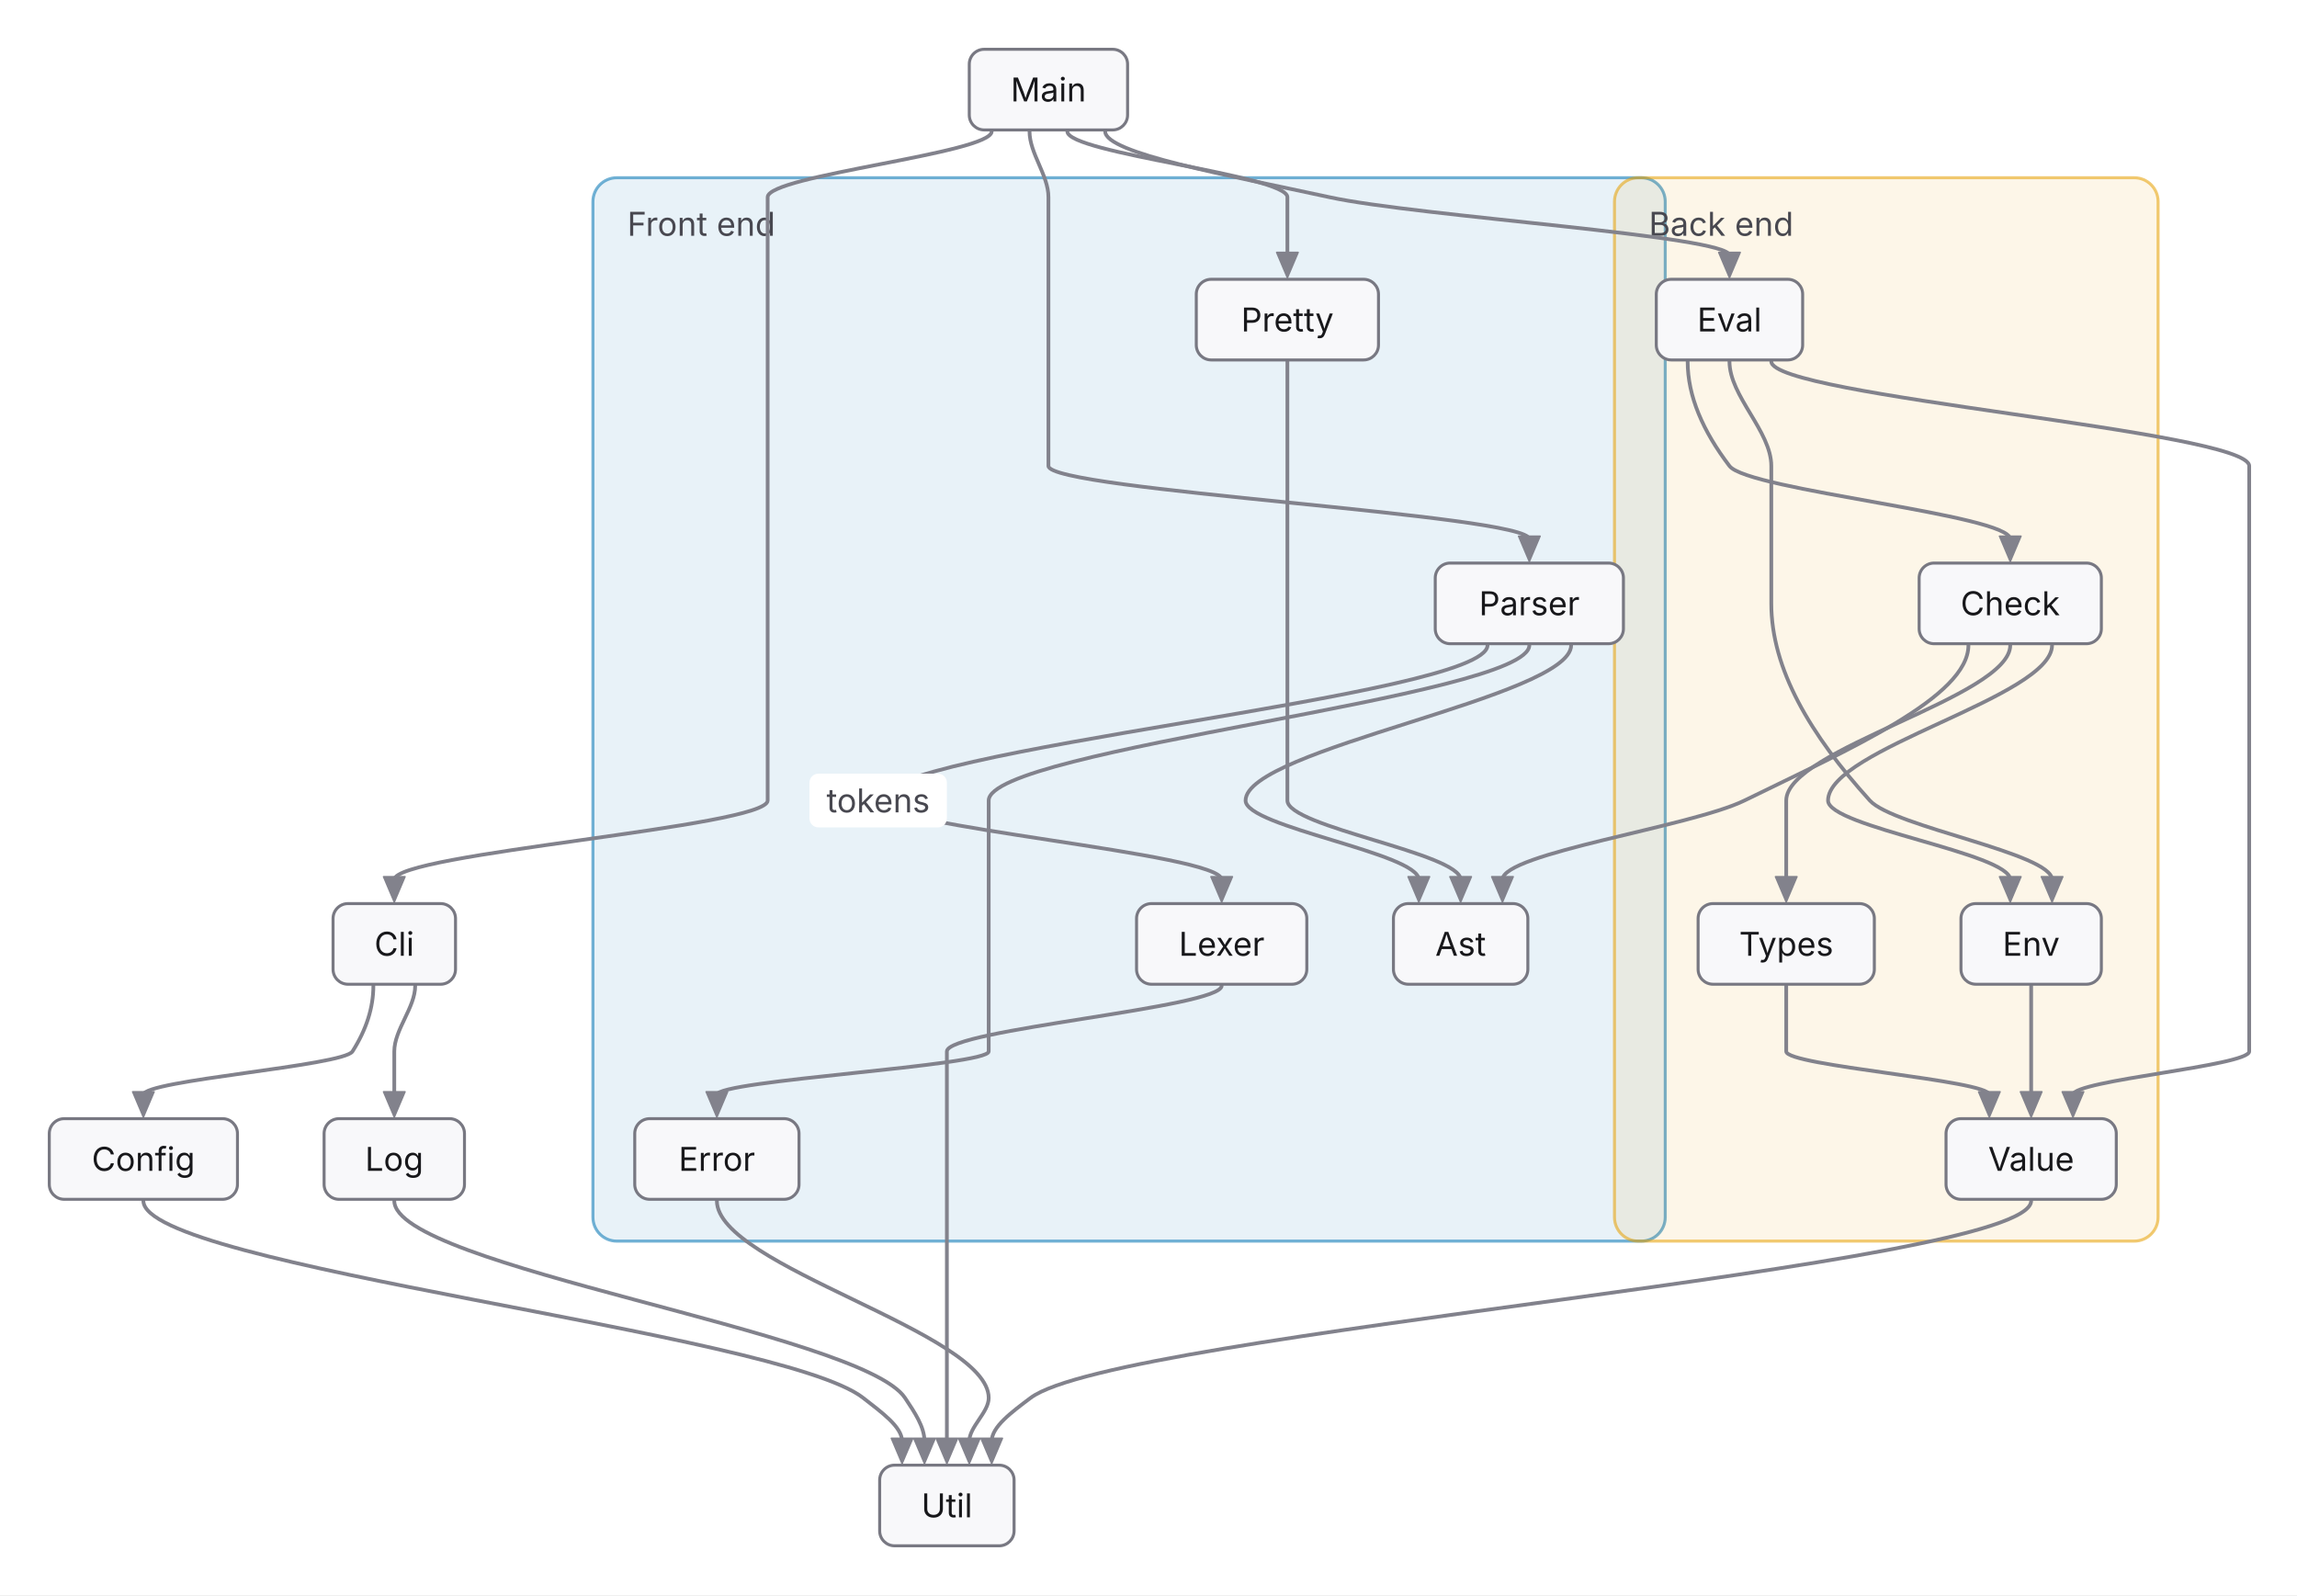
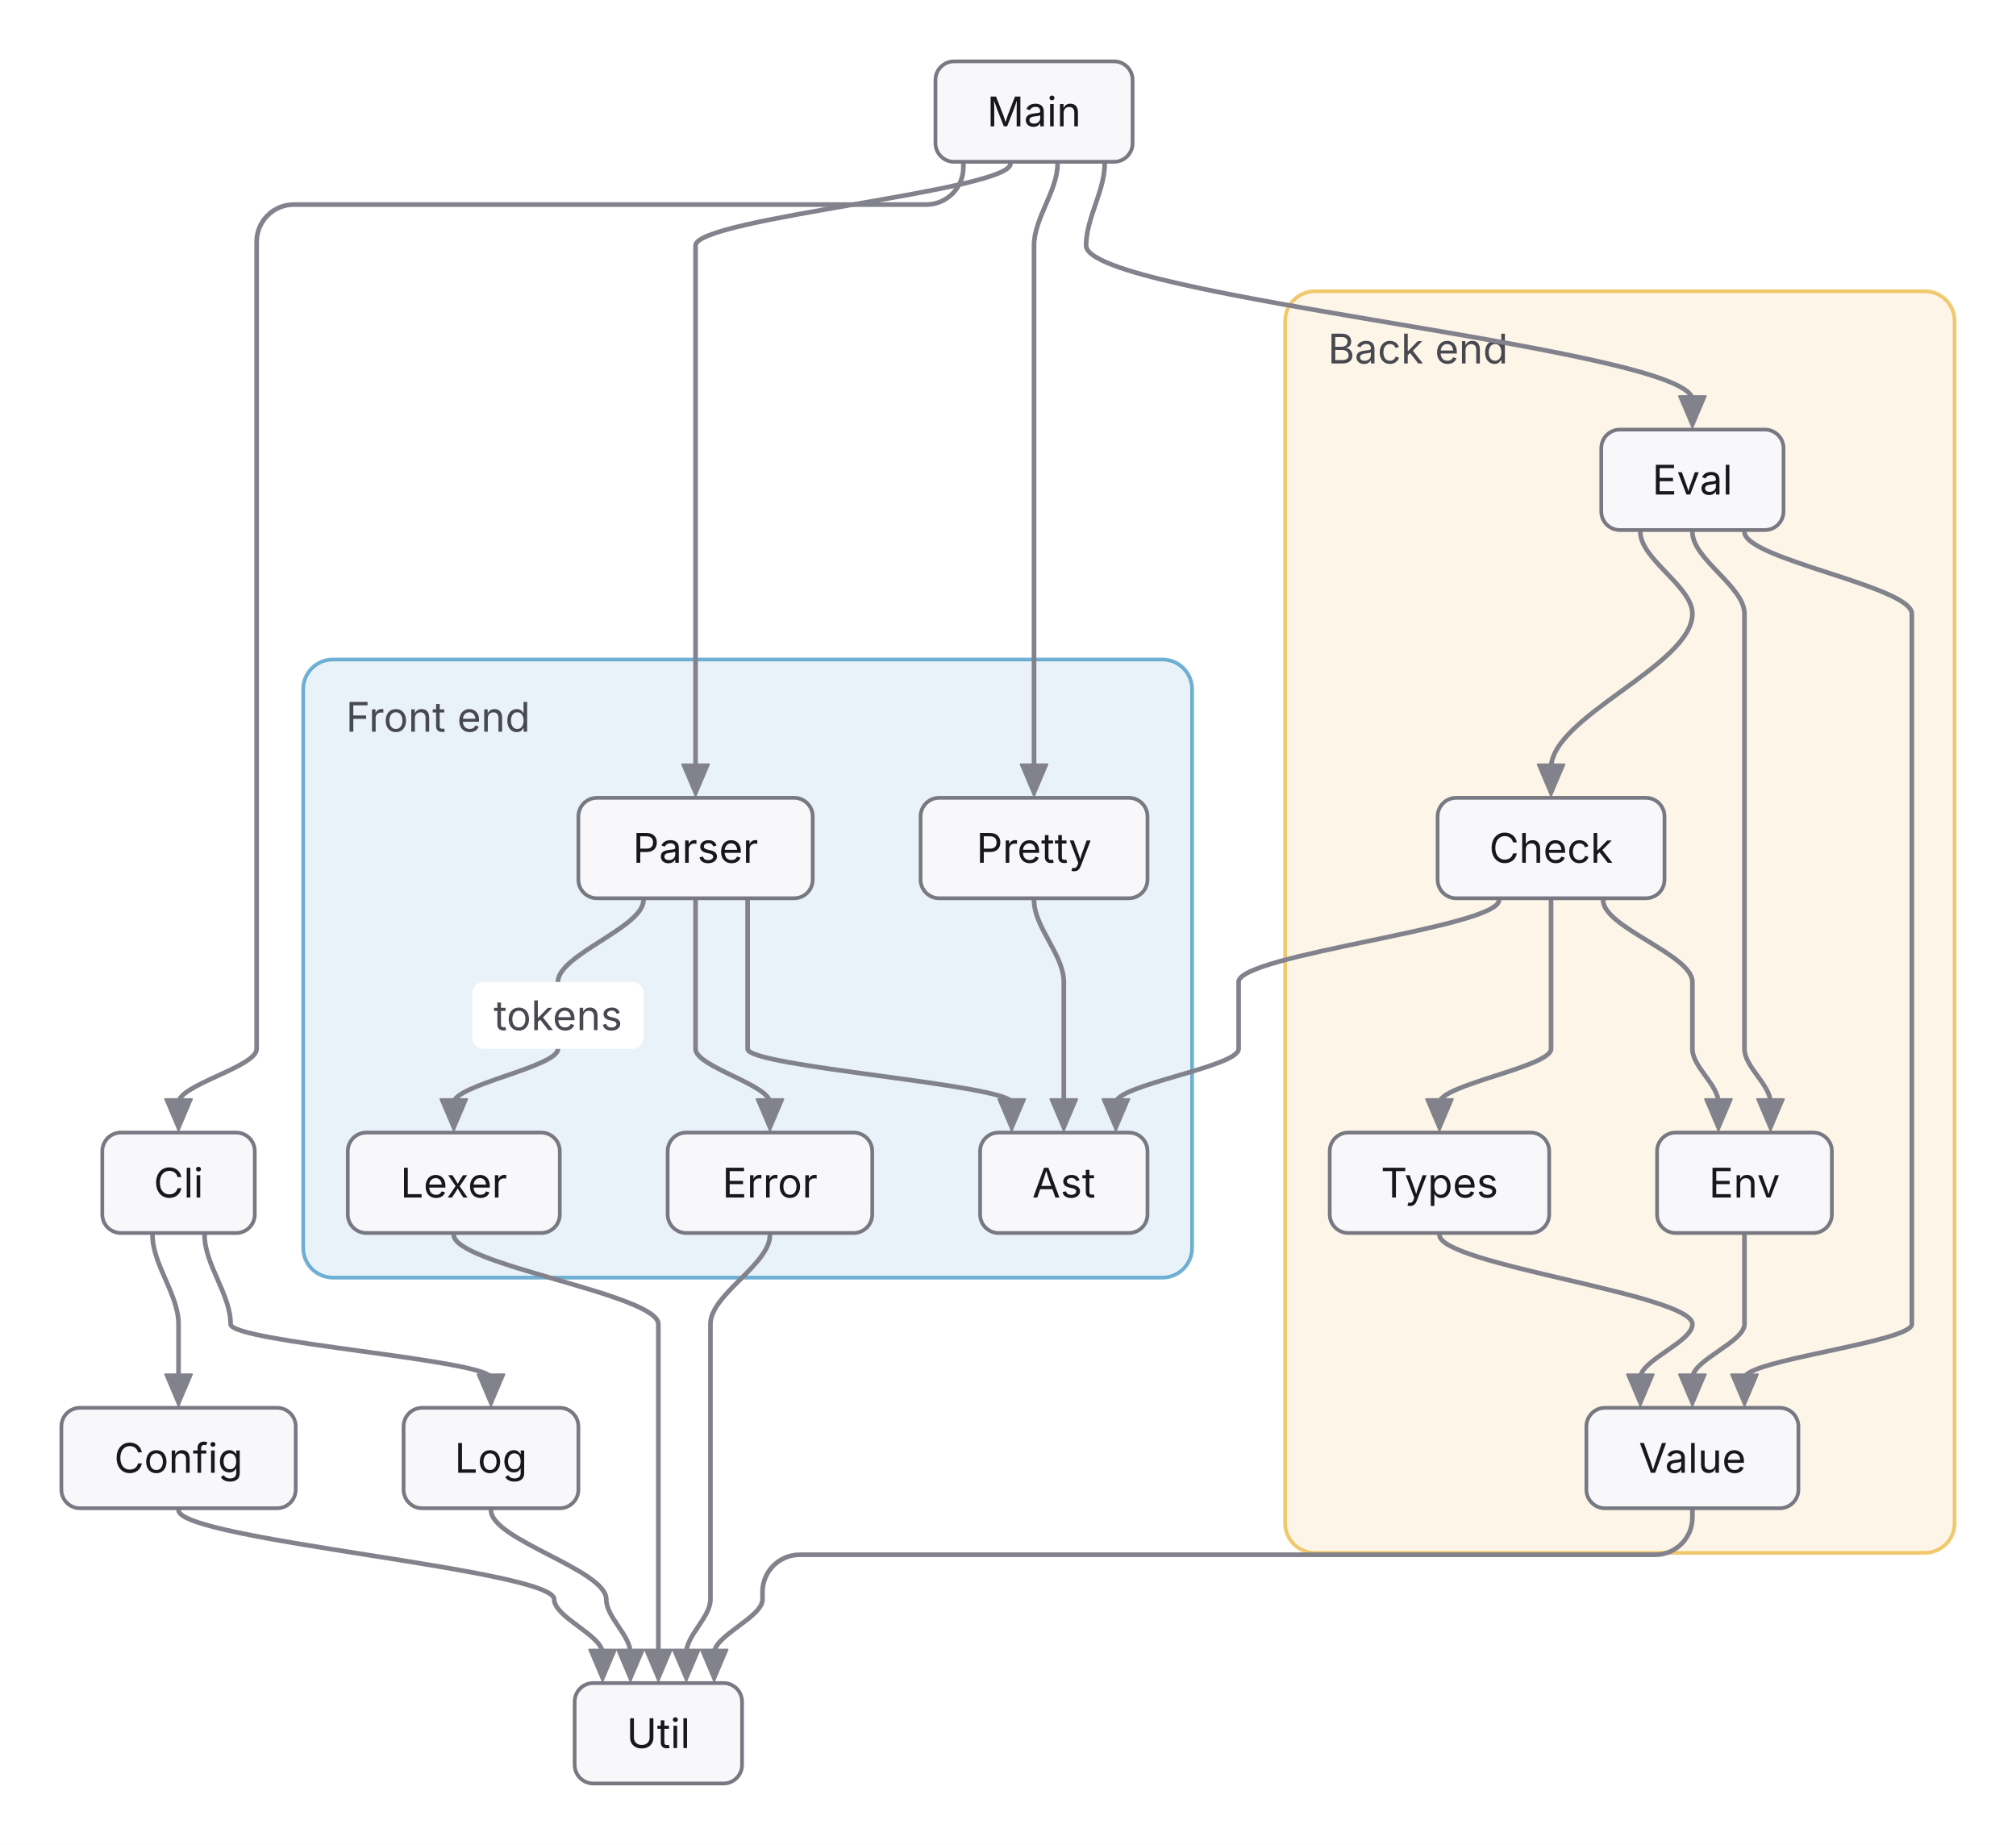
- <svg xmlns="http://www.w3.org/2000/svg" width="769" height="534" viewBox="0 0 769 534">
-   <path d="M0 0 L769 0 L769 534 L0 534 Z" fill="#ffffff" />
+ <svg xmlns="http://www.w3.org/2000/svg" width="542" height="496" viewBox="0 0 542 496">
+   <path d="M0 0 L542 0 L542 496 L0 496 Z" fill="#ffffff" />
  <g opacity="0.09">
-     <path d="M206.5 59.5 L549.5 59.5 C553.92 59.5 557.5 63.08 557.5 67.5 L557.5 407.5 C557.5 411.92 553.92 415.5 549.5 415.5 L206.5 415.5 C202.08 415.5 198.5 411.92 198.5 407.5 L198.5 67.5 C198.5 63.08 202.08 59.5 206.5 59.5 Z" fill="#0072b2" />
+     <path d="M89.5 177.3 L312.5 177.3 C316.92 177.3 320.5 180.88 320.5 185.3 L320.5 335.5 C320.5 339.92 316.92 343.5 312.5 343.5 L89.5 343.5 C85.08 343.5 81.5 339.92 81.5 335.5 L81.5 185.3 C81.5 180.88 85.08 177.3 89.5 177.3 Z" fill="#0072b2" />
  </g>
  <g opacity="0.55">
-     <path d="M206.5 59.5 L549.5 59.5 C553.92 59.5 557.5 63.08 557.5 67.5 L557.5 407.5 C557.5 411.92 553.92 415.5 549.5 415.5 L206.5 415.5 C202.08 415.5 198.5 411.92 198.5 407.5 L198.5 67.5 C198.5 63.08 202.08 59.5 206.5 59.5 Z" fill="none" stroke="#0072b2" stroke-width="1" />
+     <path d="M89.5 177.3 L312.5 177.3 C316.92 177.3 320.5 180.88 320.5 185.3 L320.5 335.5 C320.5 339.92 316.92 343.5 312.5 343.5 L89.5 343.5 C85.08 343.5 81.5 339.92 81.5 335.5 L81.5 185.3 C81.5 180.88 85.08 177.3 89.5 177.3 Z" fill="none" stroke="#0072b2" stroke-width="1" />
  </g>
-   <text x="210" y="78.92" font-size="11" fill="#484850" text-anchor="start" font-family="Inter, &quot;Helvetica Neue&quot;, Helvetica, Arial, sans-serif">Front end</text>
+   <text x="93" y="196.72" font-size="11" fill="#484850" text-anchor="start" font-family="Inter, &quot;Helvetica Neue&quot;, Helvetica, Arial, sans-serif">Front end</text>
  <g opacity="0.09">
-     <path d="M548.5 59.5 L714.5 59.5 C718.92 59.5 722.5 63.08 722.5 67.5 L722.5 407.5 C722.5 411.92 718.92 415.5 714.5 415.5 L548.5 415.5 C544.08 415.5 540.5 411.92 540.5 407.5 L540.5 67.5 C540.5 63.08 544.08 59.5 548.5 59.5 Z" fill="#e69f00" />
+     <path d="M353.5 78.3 L517.5 78.3 C521.92 78.3 525.5 81.88 525.5 86.3 L525.5 409.5 C525.5 413.92 521.92 417.5 517.5 417.5 L353.5 417.5 C349.08 417.5 345.5 413.92 345.5 409.5 L345.5 86.3 C345.5 81.88 349.08 78.3 353.5 78.3 Z" fill="#e69f00" />
  </g>
  <g opacity="0.55">
-     <path d="M548.5 59.5 L714.5 59.5 C718.92 59.5 722.5 63.08 722.5 67.5 L722.5 407.5 C722.5 411.92 718.92 415.5 714.5 415.5 L548.5 415.5 C544.08 415.5 540.5 411.92 540.5 407.5 L540.5 67.5 C540.5 63.08 544.08 59.5 548.5 59.5 Z" fill="none" stroke="#e69f00" stroke-width="1" />
+     <path d="M353.5 78.3 L517.5 78.3 C521.92 78.3 525.5 81.88 525.5 86.3 L525.5 409.5 C525.5 413.92 521.92 417.5 517.5 417.5 L353.5 417.5 C349.08 417.5 345.5 413.92 345.5 409.5 L345.5 86.3 C345.5 81.88 349.08 78.3 353.5 78.3 Z" fill="none" stroke="#e69f00" stroke-width="1" />
  </g>
-   <text x="552" y="78.92" font-size="11" fill="#484850" text-anchor="start" font-family="Inter, &quot;Helvetica Neue&quot;, Helvetica, Arial, sans-serif">Back end</text>
-   <path d="M332 44 C332 51.33 257 58.67 257 66 C257 79.67 257 93.33 257 107 C257 123.33 257 139.67 257 156 C257 171.33 257 186.67 257 202 C257 224 257 246 257 268 C257 276.83 132 285.67 132 294.5" fill="none" stroke="#82828c" stroke-width="1.25" stroke-linecap="round" stroke-linejoin="round" />
-   <path d="M132 302 L128.4 293.5 L135.6 293.5 Z" fill="#82828c" stroke="#82828c" stroke-width="0.5" stroke-linecap="round" stroke-linejoin="round" />
-   <path d="M344.67 44 C344.67 51.33 351 58.67 351 66 C351 79.67 351 93.33 351 107 C351 123.33 351 139.67 351 156 C351 164.17 512 172.33 512 180.5" fill="none" stroke="#82828c" stroke-width="1.25" stroke-linecap="round" stroke-linejoin="round" />
-   <path d="M512 188 L508.4 179.5 L515.6 179.5 Z" fill="#82828c" stroke="#82828c" stroke-width="0.5" stroke-linecap="round" stroke-linejoin="round" />
-   <path d="M370 44 C370 51.33 411.35 58.67 445 66 C474.82 72.5 579 79 579 85.5" fill="none" stroke="#82828c" stroke-width="1.25" stroke-linecap="round" stroke-linejoin="round" />
-   <path d="M579 93 L575.4 84.5 L582.6 84.5 Z" fill="#82828c" stroke="#82828c" stroke-width="0.5" stroke-linecap="round" stroke-linejoin="round" />
-   <path d="M125 330 C125 337.33 122.66 344.67 118 352 C114.93 356.83 48 361.67 48 366.5" fill="none" stroke="#82828c" stroke-width="1.25" stroke-linecap="round" stroke-linejoin="round" />
-   <path d="M48 374 L44.4 365.5 L51.6 365.5 Z" fill="#82828c" stroke="#82828c" stroke-width="0.5" stroke-linecap="round" stroke-linejoin="round" />
-   <path d="M139 330 C139 337.33 132 344.67 132 352 C132 356.83 132 361.67 132 366.5" fill="none" stroke="#82828c" stroke-width="1.25" stroke-linecap="round" stroke-linejoin="round" />
-   <path d="M132 374 L128.4 365.5 L135.6 365.5 Z" fill="#82828c" stroke="#82828c" stroke-width="0.5" stroke-linecap="round" stroke-linejoin="round" />
-   <path d="M498 216 C498 233.33 294 250.67 294 268 C294 276.83 409 285.67 409 294.5" fill="none" stroke="#82828c" stroke-width="1.25" stroke-linecap="round" stroke-linejoin="round" />
-   <path d="M409 302 L405.4 293.5 L412.6 293.5 Z" fill="#82828c" stroke="#82828c" stroke-width="0.5" stroke-linecap="round" stroke-linejoin="round" />
-   <path d="M274 259 L314 259 C315.66 259 317 260.34 317 262 L317 274 C317 275.66 315.66 277 314 277 L274 277 C272.34 277 271 275.66 271 274 L271 262 C271 260.34 272.34 259 274 259 Z" fill="#ffffff" />
-   <text x="294" y="271.96" font-size="11" fill="#484850" text-anchor="middle" font-family="Inter, &quot;Helvetica Neue&quot;, Helvetica, Arial, sans-serif">tokens</text>
-   <path d="M526 216 C526 233.33 417 250.67 417 268 C417 276.83 475 285.67 475 294.5" fill="none" stroke="#82828c" stroke-width="1.25" stroke-linecap="round" stroke-linejoin="round" />
-   <path d="M475 302 L471.4 293.5 L478.6 293.5 Z" fill="#82828c" stroke="#82828c" stroke-width="0.5" stroke-linecap="round" stroke-linejoin="round" />
-   <path d="M512 216 C512 233.33 331 250.67 331 268 C331 284 331 300 331 316 C331 328 331 340 331 352 C331 356.83 240 361.67 240 366.5" fill="none" stroke="#82828c" stroke-width="1.25" stroke-linecap="round" stroke-linejoin="round" />
-   <path d="M240 374 L236.4 365.5 L243.6 365.5 Z" fill="#82828c" stroke="#82828c" stroke-width="0.5" stroke-linecap="round" stroke-linejoin="round" />
-   <path d="M565 121 C565 132.67 570.12 144.33 579 156 C585.21 164.17 673 172.33 673 180.5" fill="none" stroke="#82828c" stroke-width="1.25" stroke-linecap="round" stroke-linejoin="round" />
-   <path d="M673 188 L669.4 179.5 L676.6 179.5 Z" fill="#82828c" stroke="#82828c" stroke-width="0.5" stroke-linecap="round" stroke-linejoin="round" />
-   <path d="M579 121 C579 132.67 593 144.33 593 156 C593 171.33 593 186.67 593 202 C593 224 606.1 246 626 268 C633.99 276.83 687 285.67 687 294.5" fill="none" stroke="#82828c" stroke-width="1.25" stroke-linecap="round" stroke-linejoin="round" />
-   <path d="M687 302 L683.4 293.5 L690.6 293.5 Z" fill="#82828c" stroke="#82828c" stroke-width="0.5" stroke-linecap="round" stroke-linejoin="round" />
-   <path d="M593 121 C593 132.67 753 144.33 753 156 C753 171.33 753 186.67 753 202 C753 224 753 246 753 268 C753 284 753 300 753 316 C753 328 753 340 753 352 C753 356.83 694 361.67 694 366.5" fill="none" stroke="#82828c" stroke-width="1.25" stroke-linecap="round" stroke-linejoin="round" />
-   <path d="M694 374 L690.4 365.5 L697.6 365.5 Z" fill="#82828c" stroke="#82828c" stroke-width="0.5" stroke-linecap="round" stroke-linejoin="round" />
-   <path d="M673 216 C673 233.33 598 250.67 598 268 C598 276.83 598 285.67 598 294.5" fill="none" stroke="#82828c" stroke-width="1.25" stroke-linecap="round" stroke-linejoin="round" />
-   <path d="M598 302 L594.4 293.5 L601.6 293.5 Z" fill="#82828c" stroke="#82828c" stroke-width="0.5" stroke-linecap="round" stroke-linejoin="round" />
-   <path d="M687 216 C687 233.33 612 250.67 612 268 C612 276.83 673 285.67 673 294.5" fill="none" stroke="#82828c" stroke-width="1.25" stroke-linecap="round" stroke-linejoin="round" />
-   <path d="M673 302 L669.4 293.5 L676.6 293.5 Z" fill="#82828c" stroke="#82828c" stroke-width="0.5" stroke-linecap="round" stroke-linejoin="round" />
-   <path d="M659 216 C659 233.33 619.34 250.67 584 268 C565.99 276.83 503 285.67 503 294.5" fill="none" stroke="#82828c" stroke-width="1.25" stroke-linecap="round" stroke-linejoin="round" />
-   <path d="M503 302 L499.4 293.5 L506.6 293.5 Z" fill="#82828c" stroke="#82828c" stroke-width="0.5" stroke-linecap="round" stroke-linejoin="round" />
-   <path d="M598 330 C598 337.33 598 344.67 598 352 C598 356.83 666 361.67 666 366.5" fill="none" stroke="#82828c" stroke-width="1.25" stroke-linecap="round" stroke-linejoin="round" />
-   <path d="M666 374 L662.4 365.5 L669.6 365.5 Z" fill="#82828c" stroke="#82828c" stroke-width="0.5" stroke-linecap="round" stroke-linejoin="round" />
-   <path d="M680 330 C680 337.33 680 344.67 680 352 C680 356.83 680 361.67 680 366.5" fill="none" stroke="#82828c" stroke-width="1.25" stroke-linecap="round" stroke-linejoin="round" />
-   <path d="M680 374 L676.4 365.5 L683.6 365.5 Z" fill="#82828c" stroke="#82828c" stroke-width="0.5" stroke-linecap="round" stroke-linejoin="round" />
-   <path d="M48 402 C48 424 260.95 446 289 468 C295.16 472.83 302 477.67 302 482.5" fill="none" stroke="#82828c" stroke-width="1.25" stroke-linecap="round" stroke-linejoin="round" />
-   <path d="M302 490 L298.4 481.5 L305.6 481.5 Z" fill="#82828c" stroke="#82828c" stroke-width="0.5" stroke-linecap="round" stroke-linejoin="round" />
-   <path d="M132 402 C132 424 288.38 446 303 468 C306.21 472.83 309.5 477.67 309.5 482.5" fill="none" stroke="#82828c" stroke-width="1.25" stroke-linecap="round" stroke-linejoin="round" />
-   <path d="M309.5 490 L305.9 481.5 L313.1 481.5 Z" fill="#82828c" stroke="#82828c" stroke-width="0.5" stroke-linecap="round" stroke-linejoin="round" />
-   <path d="M409 330 C409 337.33 317 344.67 317 352 C317 364 317 376 317 388 C317 414.67 317 441.33 317 468 C317 472.83 317 477.67 317 482.5" fill="none" stroke="#82828c" stroke-width="1.25" stroke-linecap="round" stroke-linejoin="round" />
-   <path d="M317 490 L313.4 481.5 L320.6 481.5 Z" fill="#82828c" stroke="#82828c" stroke-width="0.5" stroke-linecap="round" stroke-linejoin="round" />
-   <path d="M240 402 C240 424 331 446 331 468 C331 472.83 324.5 477.67 324.5 482.5" fill="none" stroke="#82828c" stroke-width="1.25" stroke-linecap="round" stroke-linejoin="round" />
-   <path d="M324.5 490 L320.9 481.5 L328.1 481.5 Z" fill="#82828c" stroke="#82828c" stroke-width="0.5" stroke-linecap="round" stroke-linejoin="round" />
-   <path d="M431 121 C431 132.67 431 144.33 431 156 C431 171.33 431 186.67 431 202 C431 224 431 246 431 268 C431 276.83 489 285.67 489 294.5" fill="none" stroke="#82828c" stroke-width="1.25" stroke-linecap="round" stroke-linejoin="round" />
-   <path d="M489 302 L485.4 293.5 L492.6 293.5 Z" fill="#82828c" stroke="#82828c" stroke-width="0.5" stroke-linecap="round" stroke-linejoin="round" />
-   <path d="M357.33 44 C357.33 51.33 431 58.67 431 66 C431 72.5 431 79 431 85.5" fill="none" stroke="#82828c" stroke-width="1.25" stroke-linecap="round" stroke-linejoin="round" />
-   <path d="M431 93 L427.4 84.5 L434.6 84.5 Z" fill="#82828c" stroke="#82828c" stroke-width="0.5" stroke-linecap="round" stroke-linejoin="round" />
-   <path d="M680 402 C680 424 374.17 446 345 468 C338.59 472.83 332 477.67 332 482.5" fill="none" stroke="#82828c" stroke-width="1.25" stroke-linecap="round" stroke-linejoin="round" />
-   <path d="M332 490 L328.4 481.5 L335.6 481.5 Z" fill="#82828c" stroke="#82828c" stroke-width="0.5" stroke-linecap="round" stroke-linejoin="round" />
-   <path d="M329.5 16.5 L372.5 16.5 C375.26 16.5 377.5 18.74 377.5 21.5 L377.5 38.5 C377.5 41.26 375.26 43.5 372.5 43.5 L329.5 43.5 C326.74 43.5 324.5 41.26 324.5 38.5 L324.5 21.5 C324.5 18.74 326.74 16.5 329.5 16.5 Z" fill="#f8f8fa" stroke="#787882" stroke-width="1" />
-   <text x="351" y="33.96" font-size="11" fill="#18181b" text-anchor="middle" font-family="Inter, &quot;Helvetica Neue&quot;, Helvetica, Arial, sans-serif">Main</text>
-   <path d="M116.5 302.5 L147.5 302.5 C150.26 302.5 152.5 304.74 152.5 307.5 L152.5 324.5 C152.5 327.26 150.26 329.5 147.5 329.5 L116.5 329.5 C113.74 329.5 111.5 327.26 111.5 324.5 L111.5 307.5 C111.5 304.74 113.74 302.5 116.5 302.5 Z" fill="#f8f8fa" stroke="#787882" stroke-width="1" />
-   <text x="132" y="319.96" font-size="11" fill="#18181b" text-anchor="middle" font-family="Inter, &quot;Helvetica Neue&quot;, Helvetica, Arial, sans-serif">Cli</text>
-   <path d="M21.5 374.5 L74.5 374.5 C77.26 374.5 79.5 376.74 79.5 379.5 L79.5 396.5 C79.5 399.26 77.26 401.5 74.5 401.5 L21.5 401.5 C18.74 401.5 16.5 399.26 16.5 396.5 L16.5 379.5 C16.5 376.74 18.74 374.5 21.5 374.5 Z" fill="#f8f8fa" stroke="#787882" stroke-width="1" />
-   <text x="48" y="391.96" font-size="11" fill="#18181b" text-anchor="middle" font-family="Inter, &quot;Helvetica Neue&quot;, Helvetica, Arial, sans-serif">Config</text>
-   <path d="M113.5 374.5 L150.5 374.5 C153.26 374.5 155.5 376.74 155.5 379.5 L155.5 396.5 C155.5 399.26 153.26 401.5 150.5 401.5 L113.5 401.5 C110.74 401.5 108.5 399.26 108.5 396.5 L108.5 379.5 C108.5 376.74 110.74 374.5 113.5 374.5 Z" fill="#f8f8fa" stroke="#787882" stroke-width="1" />
-   <text x="132" y="391.96" font-size="11" fill="#18181b" text-anchor="middle" font-family="Inter, &quot;Helvetica Neue&quot;, Helvetica, Arial, sans-serif">Log</text>
-   <path d="M485.5 188.5 L538.5 188.5 C541.26 188.5 543.5 190.74 543.5 193.5 L543.5 210.5 C543.5 213.26 541.26 215.5 538.5 215.5 L485.5 215.5 C482.74 215.5 480.5 213.26 480.5 210.5 L480.5 193.5 C480.5 190.74 482.74 188.5 485.5 188.5 Z" fill="#f8f8fa" stroke="#787882" stroke-width="1" />
-   <text x="512" y="205.96" font-size="11" fill="#18181b" text-anchor="middle" font-family="Inter, &quot;Helvetica Neue&quot;, Helvetica, Arial, sans-serif">Parser</text>
-   <path d="M385.5 302.5 L432.5 302.5 C435.26 302.5 437.5 304.74 437.5 307.5 L437.5 324.5 C437.5 327.26 435.26 329.5 432.5 329.5 L385.5 329.5 C382.74 329.5 380.5 327.26 380.5 324.5 L380.5 307.5 C380.5 304.74 382.74 302.5 385.5 302.5 Z" fill="#f8f8fa" stroke="#787882" stroke-width="1" />
-   <text x="409" y="319.96" font-size="11" fill="#18181b" text-anchor="middle" font-family="Inter, &quot;Helvetica Neue&quot;, Helvetica, Arial, sans-serif">Lexer</text>
-   <path d="M471.5 302.5 L506.5 302.5 C509.26 302.5 511.5 304.74 511.5 307.5 L511.5 324.5 C511.5 327.26 509.26 329.5 506.5 329.5 L471.5 329.5 C468.74 329.5 466.5 327.26 466.5 324.5 L466.5 307.5 C466.5 304.74 468.74 302.5 471.5 302.5 Z" fill="#f8f8fa" stroke="#787882" stroke-width="1" />
-   <text x="489" y="319.96" font-size="11" fill="#18181b" text-anchor="middle" font-family="Inter, &quot;Helvetica Neue&quot;, Helvetica, Arial, sans-serif">Ast</text>
-   <path d="M217.5 374.5 L262.5 374.5 C265.26 374.5 267.5 376.74 267.5 379.5 L267.5 396.5 C267.5 399.26 265.26 401.5 262.5 401.5 L217.5 401.5 C214.74 401.5 212.5 399.26 212.5 396.5 L212.5 379.5 C212.5 376.74 214.74 374.5 217.5 374.5 Z" fill="#f8f8fa" stroke="#787882" stroke-width="1" />
-   <text x="240" y="391.96" font-size="11" fill="#18181b" text-anchor="middle" font-family="Inter, &quot;Helvetica Neue&quot;, Helvetica, Arial, sans-serif">Error</text>
-   <path d="M559.5 93.5 L598.5 93.5 C601.26 93.5 603.5 95.74 603.5 98.5 L603.5 115.5 C603.5 118.26 601.26 120.5 598.5 120.5 L559.5 120.5 C556.74 120.5 554.5 118.26 554.5 115.5 L554.5 98.5 C554.5 95.74 556.74 93.5 559.5 93.5 Z" fill="#f8f8fa" stroke="#787882" stroke-width="1" />
-   <text x="579" y="110.96" font-size="11" fill="#18181b" text-anchor="middle" font-family="Inter, &quot;Helvetica Neue&quot;, Helvetica, Arial, sans-serif">Eval</text>
-   <path d="M647.5 188.5 L698.5 188.5 C701.26 188.5 703.5 190.74 703.5 193.5 L703.5 210.5 C703.5 213.26 701.26 215.5 698.5 215.5 L647.5 215.5 C644.74 215.5 642.5 213.26 642.5 210.5 L642.5 193.5 C642.5 190.74 644.74 188.5 647.5 188.5 Z" fill="#f8f8fa" stroke="#787882" stroke-width="1" />
-   <text x="673" y="205.96" font-size="11" fill="#18181b" text-anchor="middle" font-family="Inter, &quot;Helvetica Neue&quot;, Helvetica, Arial, sans-serif">Check</text>
-   <path d="M573.5 302.5 L622.5 302.5 C625.26 302.5 627.5 304.74 627.5 307.5 L627.5 324.5 C627.5 327.26 625.26 329.5 622.5 329.5 L573.5 329.5 C570.74 329.5 568.5 327.26 568.5 324.5 L568.5 307.5 C568.5 304.74 570.74 302.5 573.5 302.5 Z" fill="#f8f8fa" stroke="#787882" stroke-width="1" />
-   <text x="598" y="319.96" font-size="11" fill="#18181b" text-anchor="middle" font-family="Inter, &quot;Helvetica Neue&quot;, Helvetica, Arial, sans-serif">Types</text>
-   <path d="M661.5 302.5 L698.5 302.5 C701.26 302.5 703.5 304.74 703.5 307.5 L703.5 324.5 C703.5 327.26 701.26 329.5 698.5 329.5 L661.5 329.5 C658.74 329.5 656.5 327.26 656.5 324.5 L656.5 307.5 C656.5 304.74 658.74 302.5 661.5 302.5 Z" fill="#f8f8fa" stroke="#787882" stroke-width="1" />
-   <text x="680" y="319.96" font-size="11" fill="#18181b" text-anchor="middle" font-family="Inter, &quot;Helvetica Neue&quot;, Helvetica, Arial, sans-serif">Env</text>
-   <path d="M656.5 374.5 L703.5 374.5 C706.26 374.5 708.5 376.74 708.5 379.5 L708.5 396.5 C708.5 399.26 706.26 401.5 703.5 401.5 L656.5 401.5 C653.74 401.5 651.5 399.26 651.5 396.5 L651.5 379.5 C651.5 376.74 653.74 374.5 656.5 374.5 Z" fill="#f8f8fa" stroke="#787882" stroke-width="1" />
-   <text x="680" y="391.96" font-size="11" fill="#18181b" text-anchor="middle" font-family="Inter, &quot;Helvetica Neue&quot;, Helvetica, Arial, sans-serif">Value</text>
-   <path d="M299.5 490.5 L334.5 490.5 C337.26 490.5 339.5 492.74 339.5 495.5 L339.5 512.5 C339.5 515.26 337.26 517.5 334.5 517.5 L299.5 517.5 C296.74 517.5 294.5 515.26 294.5 512.5 L294.5 495.5 C294.5 492.74 296.74 490.5 299.5 490.5 Z" fill="#f8f8fa" stroke="#787882" stroke-width="1" />
-   <text x="317" y="507.96" font-size="11" fill="#18181b" text-anchor="middle" font-family="Inter, &quot;Helvetica Neue&quot;, Helvetica, Arial, sans-serif">Util</text>
-   <path d="M405.5 93.5 L456.5 93.5 C459.26 93.5 461.5 95.74 461.5 98.5 L461.5 115.5 C461.5 118.26 459.26 120.5 456.5 120.5 L405.5 120.5 C402.74 120.5 400.5 118.26 400.5 115.5 L400.5 98.5 C400.5 95.74 402.74 93.5 405.5 93.5 Z" fill="#f8f8fa" stroke="#787882" stroke-width="1" />
-   <text x="431" y="110.96" font-size="11" fill="#18181b" text-anchor="middle" font-family="Inter, &quot;Helvetica Neue&quot;, Helvetica, Arial, sans-serif">Pretty</text>
+   <text x="357" y="97.72" font-size="11" fill="#484850" text-anchor="start" font-family="Inter, &quot;Helvetica Neue&quot;, Helvetica, Arial, sans-serif">Back end</text>
+   <path d="M259 44 C259 44.33 259 44.67 259 45 C259 50.52 254.52 55 249 55 C192.33 55 135.67 55 79 55 C73.48 55 69 59.48 69 65 C69 65.33 69 65.67 69 66 C69 82.33 69 98.67 69 115 C69 124.33 69 133.67 69 143 C69 150.33 69 157.67 69 165 C69 181.33 69 197.67 69 214 C69 223.33 69 232.67 69 242 C69 249.33 69 256.67 69 264 C69 270 69 276 69 282 C69 286.83 48 291.67 48 296.5" fill="none" stroke="#82828c" stroke-width="1.25" stroke-linecap="round" stroke-linejoin="round" />
+   <path d="M48 304 L44.4 295.5 L51.6 295.5 Z" fill="#82828c" stroke="#82828c" stroke-width="0.5" stroke-linecap="round" stroke-linejoin="round" />
+   <path d="M271.67 44 C271.67 51.33 187 58.67 187 66 C187 82.33 187 98.67 187 115 C187 124.33 187 133.67 187 143 C187 150.33 187 157.67 187 165 C187 178.83 187 192.67 187 206.5" fill="none" stroke="#82828c" stroke-width="1.25" stroke-linecap="round" stroke-linejoin="round" />
+   <path d="M187 214 L183.4 205.5 L190.6 205.5 Z" fill="#82828c" stroke="#82828c" stroke-width="0.5" stroke-linecap="round" stroke-linejoin="round" />
+   <path d="M297 44 C297 51.33 292 58.67 292 66 C292 79.83 455 93.67 455 107.5" fill="none" stroke="#82828c" stroke-width="1.25" stroke-linecap="round" stroke-linejoin="round" />
+   <path d="M455 115 L451.4 106.5 L458.6 106.5 Z" fill="#82828c" stroke="#82828c" stroke-width="0.5" stroke-linecap="round" stroke-linejoin="round" />
+   <path d="M41 332 C41 340 48 348 48 356 C48 360.83 48 365.67 48 370.5" fill="none" stroke="#82828c" stroke-width="1.25" stroke-linecap="round" stroke-linejoin="round" />
+   <path d="M48 378 L44.4 369.5 L51.6 369.5 Z" fill="#82828c" stroke="#82828c" stroke-width="0.5" stroke-linecap="round" stroke-linejoin="round" />
+   <path d="M55 332 C55 340 62 348 62 356 C62 360.83 132 365.67 132 370.5" fill="none" stroke="#82828c" stroke-width="1.25" stroke-linecap="round" stroke-linejoin="round" />
+   <path d="M132 378 L128.4 369.5 L135.6 369.5 Z" fill="#82828c" stroke="#82828c" stroke-width="0.5" stroke-linecap="round" stroke-linejoin="round" />
+   <path d="M173 242 C173 249.33 150 256.67 150 264 C150 270 150 276 150 282 C150 286.83 122 291.67 122 296.5" fill="none" stroke="#82828c" stroke-width="1.25" stroke-linecap="round" stroke-linejoin="round" />
+   <path d="M122 304 L118.4 295.5 L125.6 295.5 Z" fill="#82828c" stroke="#82828c" stroke-width="0.5" stroke-linecap="round" stroke-linejoin="round" />
+   <path d="M130 264 L170 264 C171.66 264 173 265.34 173 267 L173 279 C173 280.66 171.66 282 170 282 L130 282 C128.34 282 127 280.66 127 279 L127 267 C127 265.34 128.34 264 130 264 Z" fill="#ffffff" />
+   <text x="150" y="276.96" font-size="11" fill="#484850" text-anchor="middle" font-family="Inter, &quot;Helvetica Neue&quot;, Helvetica, Arial, sans-serif">tokens</text>
+   <path d="M201 242 C201 249.33 201 256.67 201 264 C201 270 201 276 201 282 C201 286.83 272 291.67 272 296.5" fill="none" stroke="#82828c" stroke-width="1.25" stroke-linecap="round" stroke-linejoin="round" />
+   <path d="M272 304 L268.4 295.5 L275.6 295.5 Z" fill="#82828c" stroke="#82828c" stroke-width="0.5" stroke-linecap="round" stroke-linejoin="round" />
+   <path d="M187 242 C187 249.33 187 256.67 187 264 C187 270 187 276 187 282 C187 286.83 207 291.67 207 296.5" fill="none" stroke="#82828c" stroke-width="1.25" stroke-linecap="round" stroke-linejoin="round" />
+   <path d="M207 304 L203.4 295.5 L210.6 295.5 Z" fill="#82828c" stroke="#82828c" stroke-width="0.5" stroke-linecap="round" stroke-linejoin="round" />
+   <path d="M441 143 C441 150.33 455 157.67 455 165 C455 178.83 417 192.67 417 206.5" fill="none" stroke="#82828c" stroke-width="1.25" stroke-linecap="round" stroke-linejoin="round" />
+   <path d="M417 214 L413.4 205.5 L420.6 205.5 Z" fill="#82828c" stroke="#82828c" stroke-width="0.5" stroke-linecap="round" stroke-linejoin="round" />
+   <path d="M455 143 C455 150.33 469 157.67 469 165 C469 181.33 469 197.67 469 214 C469 223.33 469 232.67 469 242 C469 249.33 469 256.67 469 264 C469 270 469 276 469 282 C469 286.83 476 291.67 476 296.5" fill="none" stroke="#82828c" stroke-width="1.25" stroke-linecap="round" stroke-linejoin="round" />
+   <path d="M476 304 L472.4 295.5 L479.6 295.5 Z" fill="#82828c" stroke="#82828c" stroke-width="0.5" stroke-linecap="round" stroke-linejoin="round" />
+   <path d="M469 143 C469 150.33 514 157.67 514 165 C514 181.33 514 197.67 514 214 C514 223.33 514 232.67 514 242 C514 249.33 514 256.67 514 264 C514 270 514 276 514 282 C514 289.33 514 296.67 514 304 C514 313.33 514 322.67 514 332 C514 340 514 348 514 356 C514 360.83 469 365.67 469 370.5" fill="none" stroke="#82828c" stroke-width="1.25" stroke-linecap="round" stroke-linejoin="round" />
+   <path d="M469 378 L465.4 369.5 L472.6 369.5 Z" fill="#82828c" stroke="#82828c" stroke-width="0.5" stroke-linecap="round" stroke-linejoin="round" />
+   <path d="M417 242 C417 249.33 417 256.67 417 264 C417 270 417 276 417 282 C417 286.83 387 291.67 387 296.5" fill="none" stroke="#82828c" stroke-width="1.25" stroke-linecap="round" stroke-linejoin="round" />
+   <path d="M387 304 L383.4 295.5 L390.6 295.5 Z" fill="#82828c" stroke="#82828c" stroke-width="0.5" stroke-linecap="round" stroke-linejoin="round" />
+   <path d="M431 242 C431 249.33 455 256.67 455 264 C455 270 455 276 455 282 C455 286.83 462 291.67 462 296.5" fill="none" stroke="#82828c" stroke-width="1.25" stroke-linecap="round" stroke-linejoin="round" />
+   <path d="M462 304 L458.4 295.5 L465.6 295.5 Z" fill="#82828c" stroke="#82828c" stroke-width="0.5" stroke-linecap="round" stroke-linejoin="round" />
+   <path d="M403 242 C403 249.33 333 256.67 333 264 C333 270 333 276 333 282 C333 286.83 300 291.67 300 296.5" fill="none" stroke="#82828c" stroke-width="1.25" stroke-linecap="round" stroke-linejoin="round" />
+   <path d="M300 304 L296.4 295.5 L303.6 295.5 Z" fill="#82828c" stroke="#82828c" stroke-width="0.5" stroke-linecap="round" stroke-linejoin="round" />
+   <path d="M387 332 C387 340 455 348 455 356 C455 360.83 441 365.67 441 370.5" fill="none" stroke="#82828c" stroke-width="1.25" stroke-linecap="round" stroke-linejoin="round" />
+   <path d="M441 378 L437.4 369.5 L444.6 369.5 Z" fill="#82828c" stroke="#82828c" stroke-width="0.5" stroke-linecap="round" stroke-linejoin="round" />
+   <path d="M469 332 C469 340 469 348 469 356 C469 360.83 455 365.67 455 370.5" fill="none" stroke="#82828c" stroke-width="1.25" stroke-linecap="round" stroke-linejoin="round" />
+   <path d="M455 378 L451.4 369.5 L458.6 369.5 Z" fill="#82828c" stroke="#82828c" stroke-width="0.5" stroke-linecap="round" stroke-linejoin="round" />
+   <path d="M48 406 C48 414 149 422 149 430 C149 434.83 162 439.67 162 444.5" fill="none" stroke="#82828c" stroke-width="1.25" stroke-linecap="round" stroke-linejoin="round" />
+   <path d="M162 452 L158.4 443.5 L165.6 443.5 Z" fill="#82828c" stroke="#82828c" stroke-width="0.5" stroke-linecap="round" stroke-linejoin="round" />
+   <path d="M132 406 C132 414 163 422 163 430 C163 434.83 169.5 439.67 169.5 444.5" fill="none" stroke="#82828c" stroke-width="1.25" stroke-linecap="round" stroke-linejoin="round" />
+   <path d="M169.5 452 L165.9 443.5 L173.1 443.5 Z" fill="#82828c" stroke="#82828c" stroke-width="0.5" stroke-linecap="round" stroke-linejoin="round" />
+   <path d="M122 332 C122 340 177 348 177 356 C177 363.33 177 370.67 177 378 C177 387.33 177 396.67 177 406 C177 414 177 422 177 430 C177 434.83 177 439.67 177 444.5" fill="none" stroke="#82828c" stroke-width="1.25" stroke-linecap="round" stroke-linejoin="round" />
+   <path d="M177 452 L173.4 443.5 L180.6 443.5 Z" fill="#82828c" stroke="#82828c" stroke-width="0.5" stroke-linecap="round" stroke-linejoin="round" />
+   <path d="M207 332 C207 340 191 348 191 356 C191 363.33 191 370.67 191 378 C191 387.33 191 396.67 191 406 C191 414 191 422 191 430 C191 434.83 184.5 439.67 184.5 444.5" fill="none" stroke="#82828c" stroke-width="1.25" stroke-linecap="round" stroke-linejoin="round" />
+   <path d="M184.5 452 L180.9 443.5 L188.1 443.5 Z" fill="#82828c" stroke="#82828c" stroke-width="0.5" stroke-linecap="round" stroke-linejoin="round" />
+   <path d="M278 242 C278 249.33 286 256.67 286 264 C286 270 286 276 286 282 C286 286.83 286 291.67 286 296.5" fill="none" stroke="#82828c" stroke-width="1.25" stroke-linecap="round" stroke-linejoin="round" />
+   <path d="M286 304 L282.4 295.5 L289.6 295.5 Z" fill="#82828c" stroke="#82828c" stroke-width="0.5" stroke-linecap="round" stroke-linejoin="round" />
+   <path d="M284.33 44 C284.33 51.33 278 58.67 278 66 C278 82.33 278 98.67 278 115 C278 124.33 278 133.67 278 143 C278 150.33 278 157.67 278 165 C278 178.83 278 192.67 278 206.5" fill="none" stroke="#82828c" stroke-width="1.25" stroke-linecap="round" stroke-linejoin="round" />
+   <path d="M278 214 L274.4 205.5 L281.6 205.5 Z" fill="#82828c" stroke="#82828c" stroke-width="0.5" stroke-linecap="round" stroke-linejoin="round" />
+   <path d="M455 406 C455 406.67 455 407.33 455 408 C455 413.52 450.52 418 445 418 C368.33 418 291.67 418 215 418 C209.48 418 205 422.48 205 428 C205 428.67 205 429.33 205 430 C205 434.83 192 439.67 192 444.5" fill="none" stroke="#82828c" stroke-width="1.25" stroke-linecap="round" stroke-linejoin="round" />
+   <path d="M192 452 L188.4 443.5 L195.6 443.5 Z" fill="#82828c" stroke="#82828c" stroke-width="0.5" stroke-linecap="round" stroke-linejoin="round" />
+   <path d="M256.5 16.5 L299.5 16.5 C302.26 16.5 304.5 18.74 304.5 21.5 L304.5 38.5 C304.5 41.26 302.26 43.5 299.5 43.5 L256.5 43.5 C253.74 43.5 251.5 41.26 251.5 38.5 L251.5 21.5 C251.5 18.74 253.74 16.5 256.5 16.5 Z" fill="#f8f8fa" stroke="#787882" stroke-width="1" />
+   <text x="278" y="33.96" font-size="11" fill="#18181b" text-anchor="middle" font-family="Inter, &quot;Helvetica Neue&quot;, Helvetica, Arial, sans-serif">Main</text>
+   <path d="M32.5 304.5 L63.5 304.5 C66.26 304.5 68.5 306.74 68.5 309.5 L68.5 326.5 C68.5 329.26 66.26 331.5 63.5 331.5 L32.5 331.5 C29.74 331.5 27.5 329.26 27.5 326.5 L27.5 309.5 C27.5 306.74 29.74 304.5 32.5 304.5 Z" fill="#f8f8fa" stroke="#787882" stroke-width="1" />
+   <text x="48" y="321.96" font-size="11" fill="#18181b" text-anchor="middle" font-family="Inter, &quot;Helvetica Neue&quot;, Helvetica, Arial, sans-serif">Cli</text>
+   <path d="M21.5 378.5 L74.5 378.5 C77.26 378.5 79.5 380.74 79.5 383.5 L79.5 400.5 C79.5 403.26 77.26 405.5 74.5 405.5 L21.5 405.5 C18.74 405.5 16.5 403.26 16.5 400.5 L16.5 383.5 C16.5 380.74 18.74 378.5 21.5 378.5 Z" fill="#f8f8fa" stroke="#787882" stroke-width="1" />
+   <text x="48" y="395.96" font-size="11" fill="#18181b" text-anchor="middle" font-family="Inter, &quot;Helvetica Neue&quot;, Helvetica, Arial, sans-serif">Config</text>
+   <path d="M113.5 378.5 L150.5 378.5 C153.26 378.5 155.5 380.74 155.5 383.5 L155.5 400.5 C155.5 403.26 153.26 405.5 150.5 405.5 L113.5 405.5 C110.74 405.5 108.5 403.26 108.5 400.5 L108.5 383.5 C108.5 380.74 110.74 378.5 113.5 378.5 Z" fill="#f8f8fa" stroke="#787882" stroke-width="1" />
+   <text x="132" y="395.96" font-size="11" fill="#18181b" text-anchor="middle" font-family="Inter, &quot;Helvetica Neue&quot;, Helvetica, Arial, sans-serif">Log</text>
+   <path d="M160.5 214.5 L213.5 214.5 C216.26 214.5 218.5 216.74 218.5 219.5 L218.5 236.5 C218.5 239.26 216.26 241.5 213.5 241.5 L160.5 241.5 C157.74 241.5 155.5 239.26 155.5 236.5 L155.5 219.5 C155.5 216.74 157.74 214.5 160.5 214.5 Z" fill="#f8f8fa" stroke="#787882" stroke-width="1" />
+   <text x="187" y="231.96" font-size="11" fill="#18181b" text-anchor="middle" font-family="Inter, &quot;Helvetica Neue&quot;, Helvetica, Arial, sans-serif">Parser</text>
+   <path d="M98.5 304.5 L145.5 304.5 C148.26 304.5 150.5 306.74 150.5 309.5 L150.5 326.5 C150.5 329.26 148.26 331.5 145.5 331.5 L98.5 331.5 C95.74 331.5 93.5 329.26 93.5 326.5 L93.5 309.5 C93.5 306.74 95.74 304.5 98.5 304.5 Z" fill="#f8f8fa" stroke="#787882" stroke-width="1" />
+   <text x="122" y="321.96" font-size="11" fill="#18181b" text-anchor="middle" font-family="Inter, &quot;Helvetica Neue&quot;, Helvetica, Arial, sans-serif">Lexer</text>
+   <path d="M268.5 304.5 L303.5 304.5 C306.26 304.5 308.5 306.74 308.5 309.5 L308.5 326.5 C308.5 329.26 306.26 331.5 303.5 331.5 L268.5 331.5 C265.74 331.5 263.5 329.26 263.5 326.5 L263.5 309.5 C263.5 306.74 265.74 304.5 268.5 304.5 Z" fill="#f8f8fa" stroke="#787882" stroke-width="1" />
+   <text x="286" y="321.96" font-size="11" fill="#18181b" text-anchor="middle" font-family="Inter, &quot;Helvetica Neue&quot;, Helvetica, Arial, sans-serif">Ast</text>
+   <path d="M184.5 304.5 L229.5 304.5 C232.26 304.5 234.5 306.74 234.5 309.5 L234.5 326.5 C234.5 329.26 232.26 331.5 229.5 331.5 L184.5 331.5 C181.74 331.5 179.5 329.26 179.5 326.5 L179.5 309.5 C179.5 306.74 181.74 304.5 184.5 304.5 Z" fill="#f8f8fa" stroke="#787882" stroke-width="1" />
+   <text x="207" y="321.96" font-size="11" fill="#18181b" text-anchor="middle" font-family="Inter, &quot;Helvetica Neue&quot;, Helvetica, Arial, sans-serif">Error</text>
+   <path d="M435.5 115.5 L474.5 115.5 C477.26 115.5 479.5 117.74 479.5 120.5 L479.5 137.5 C479.5 140.26 477.26 142.5 474.5 142.5 L435.5 142.5 C432.74 142.5 430.5 140.26 430.5 137.5 L430.5 120.5 C430.5 117.74 432.74 115.5 435.5 115.5 Z" fill="#f8f8fa" stroke="#787882" stroke-width="1" />
+   <text x="455" y="132.96" font-size="11" fill="#18181b" text-anchor="middle" font-family="Inter, &quot;Helvetica Neue&quot;, Helvetica, Arial, sans-serif">Eval</text>
+   <path d="M391.5 214.5 L442.5 214.5 C445.26 214.5 447.5 216.74 447.5 219.5 L447.5 236.5 C447.5 239.26 445.26 241.5 442.5 241.5 L391.5 241.5 C388.74 241.5 386.5 239.26 386.5 236.5 L386.5 219.5 C386.5 216.74 388.74 214.5 391.5 214.5 Z" fill="#f8f8fa" stroke="#787882" stroke-width="1" />
+   <text x="417" y="231.96" font-size="11" fill="#18181b" text-anchor="middle" font-family="Inter, &quot;Helvetica Neue&quot;, Helvetica, Arial, sans-serif">Check</text>
+   <path d="M362.5 304.5 L411.5 304.5 C414.26 304.5 416.5 306.74 416.5 309.5 L416.5 326.5 C416.5 329.26 414.26 331.5 411.5 331.5 L362.5 331.5 C359.74 331.5 357.5 329.26 357.5 326.5 L357.5 309.5 C357.5 306.74 359.74 304.5 362.5 304.5 Z" fill="#f8f8fa" stroke="#787882" stroke-width="1" />
+   <text x="387" y="321.96" font-size="11" fill="#18181b" text-anchor="middle" font-family="Inter, &quot;Helvetica Neue&quot;, Helvetica, Arial, sans-serif">Types</text>
+   <path d="M450.5 304.5 L487.5 304.5 C490.26 304.5 492.5 306.74 492.5 309.5 L492.5 326.5 C492.5 329.26 490.26 331.5 487.5 331.5 L450.5 331.5 C447.74 331.5 445.5 329.26 445.5 326.5 L445.5 309.5 C445.5 306.74 447.74 304.5 450.5 304.5 Z" fill="#f8f8fa" stroke="#787882" stroke-width="1" />
+   <text x="469" y="321.96" font-size="11" fill="#18181b" text-anchor="middle" font-family="Inter, &quot;Helvetica Neue&quot;, Helvetica, Arial, sans-serif">Env</text>
+   <path d="M431.5 378.5 L478.5 378.5 C481.26 378.5 483.5 380.74 483.5 383.5 L483.5 400.5 C483.5 403.26 481.26 405.5 478.5 405.5 L431.5 405.5 C428.74 405.5 426.5 403.26 426.5 400.5 L426.5 383.5 C426.5 380.74 428.74 378.5 431.5 378.5 Z" fill="#f8f8fa" stroke="#787882" stroke-width="1" />
+   <text x="455" y="395.96" font-size="11" fill="#18181b" text-anchor="middle" font-family="Inter, &quot;Helvetica Neue&quot;, Helvetica, Arial, sans-serif">Value</text>
+   <path d="M159.5 452.5 L194.5 452.5 C197.26 452.5 199.5 454.74 199.5 457.5 L199.5 474.5 C199.5 477.26 197.26 479.5 194.5 479.5 L159.5 479.5 C156.74 479.5 154.5 477.26 154.5 474.5 L154.5 457.5 C154.5 454.74 156.74 452.5 159.5 452.5 Z" fill="#f8f8fa" stroke="#787882" stroke-width="1" />
+   <text x="177" y="469.96" font-size="11" fill="#18181b" text-anchor="middle" font-family="Inter, &quot;Helvetica Neue&quot;, Helvetica, Arial, sans-serif">Util</text>
+   <path d="M252.5 214.5 L303.5 214.5 C306.26 214.5 308.5 216.74 308.5 219.5 L308.5 236.5 C308.5 239.26 306.26 241.5 303.5 241.5 L252.5 241.5 C249.74 241.5 247.5 239.26 247.5 236.5 L247.5 219.5 C247.5 216.74 249.74 214.5 252.5 214.5 Z" fill="#f8f8fa" stroke="#787882" stroke-width="1" />
+   <text x="278" y="231.96" font-size="11" fill="#18181b" text-anchor="middle" font-family="Inter, &quot;Helvetica Neue&quot;, Helvetica, Arial, sans-serif">Pretty</text>
</svg>
